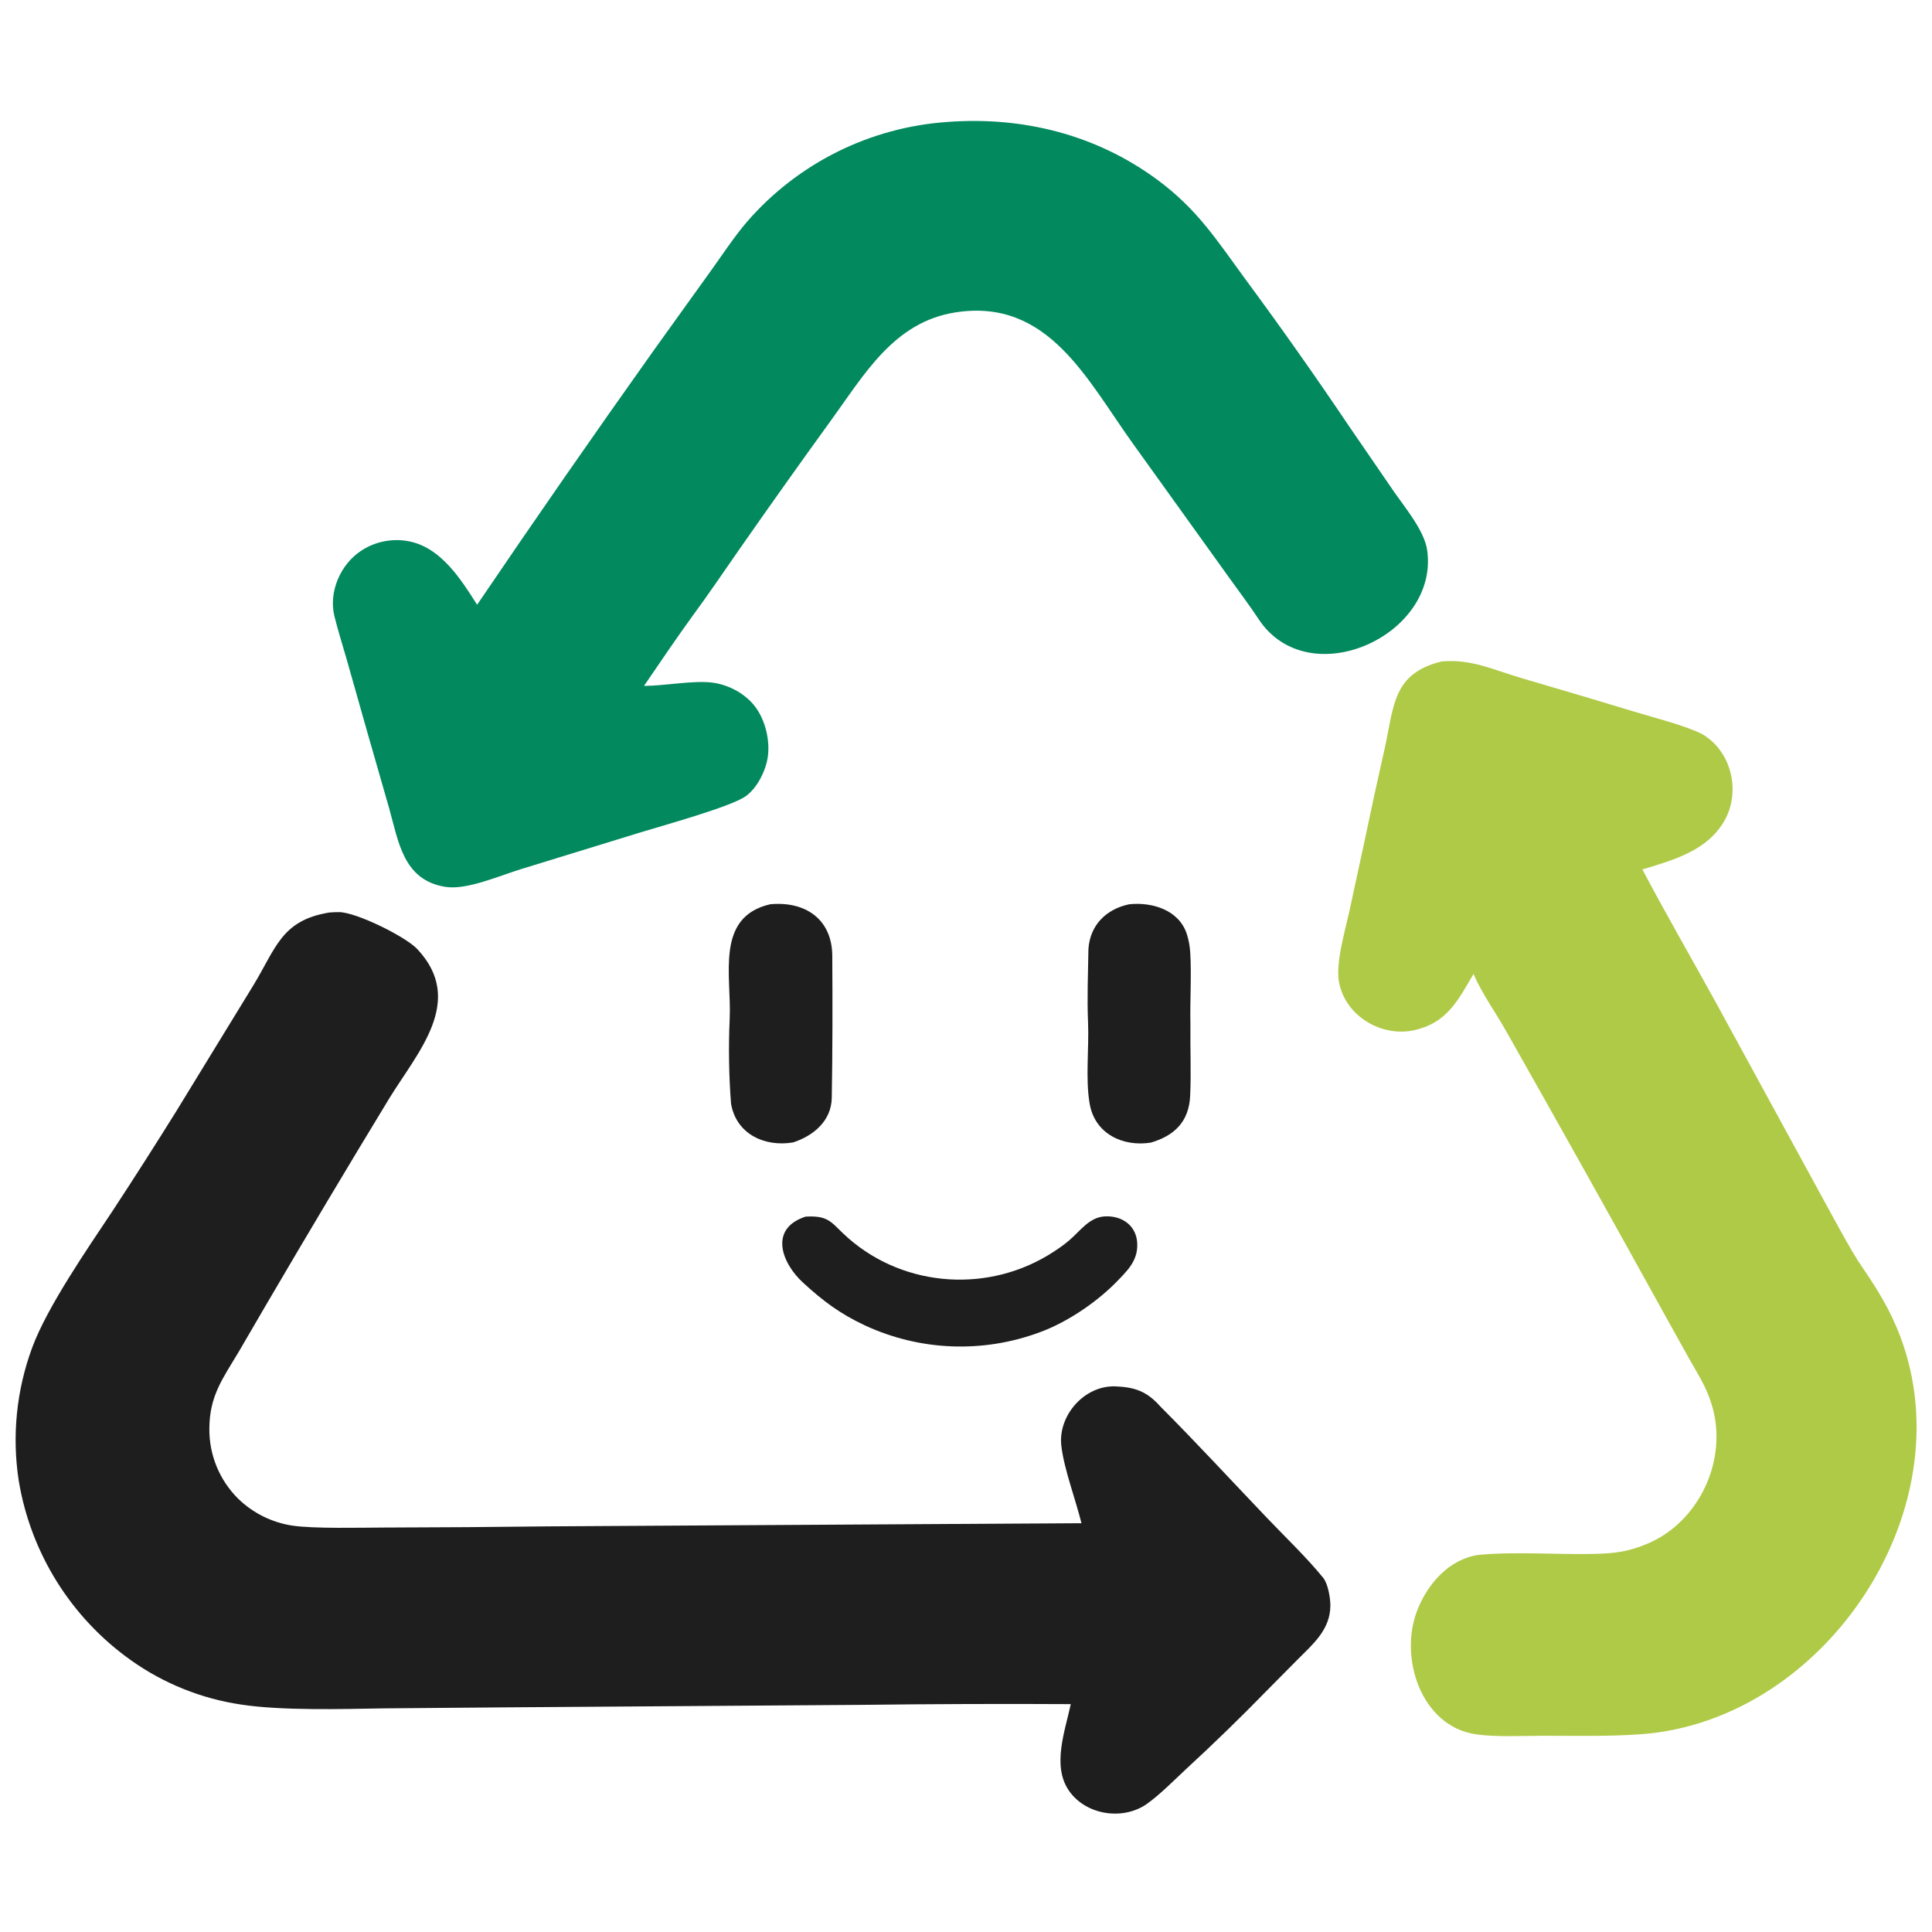
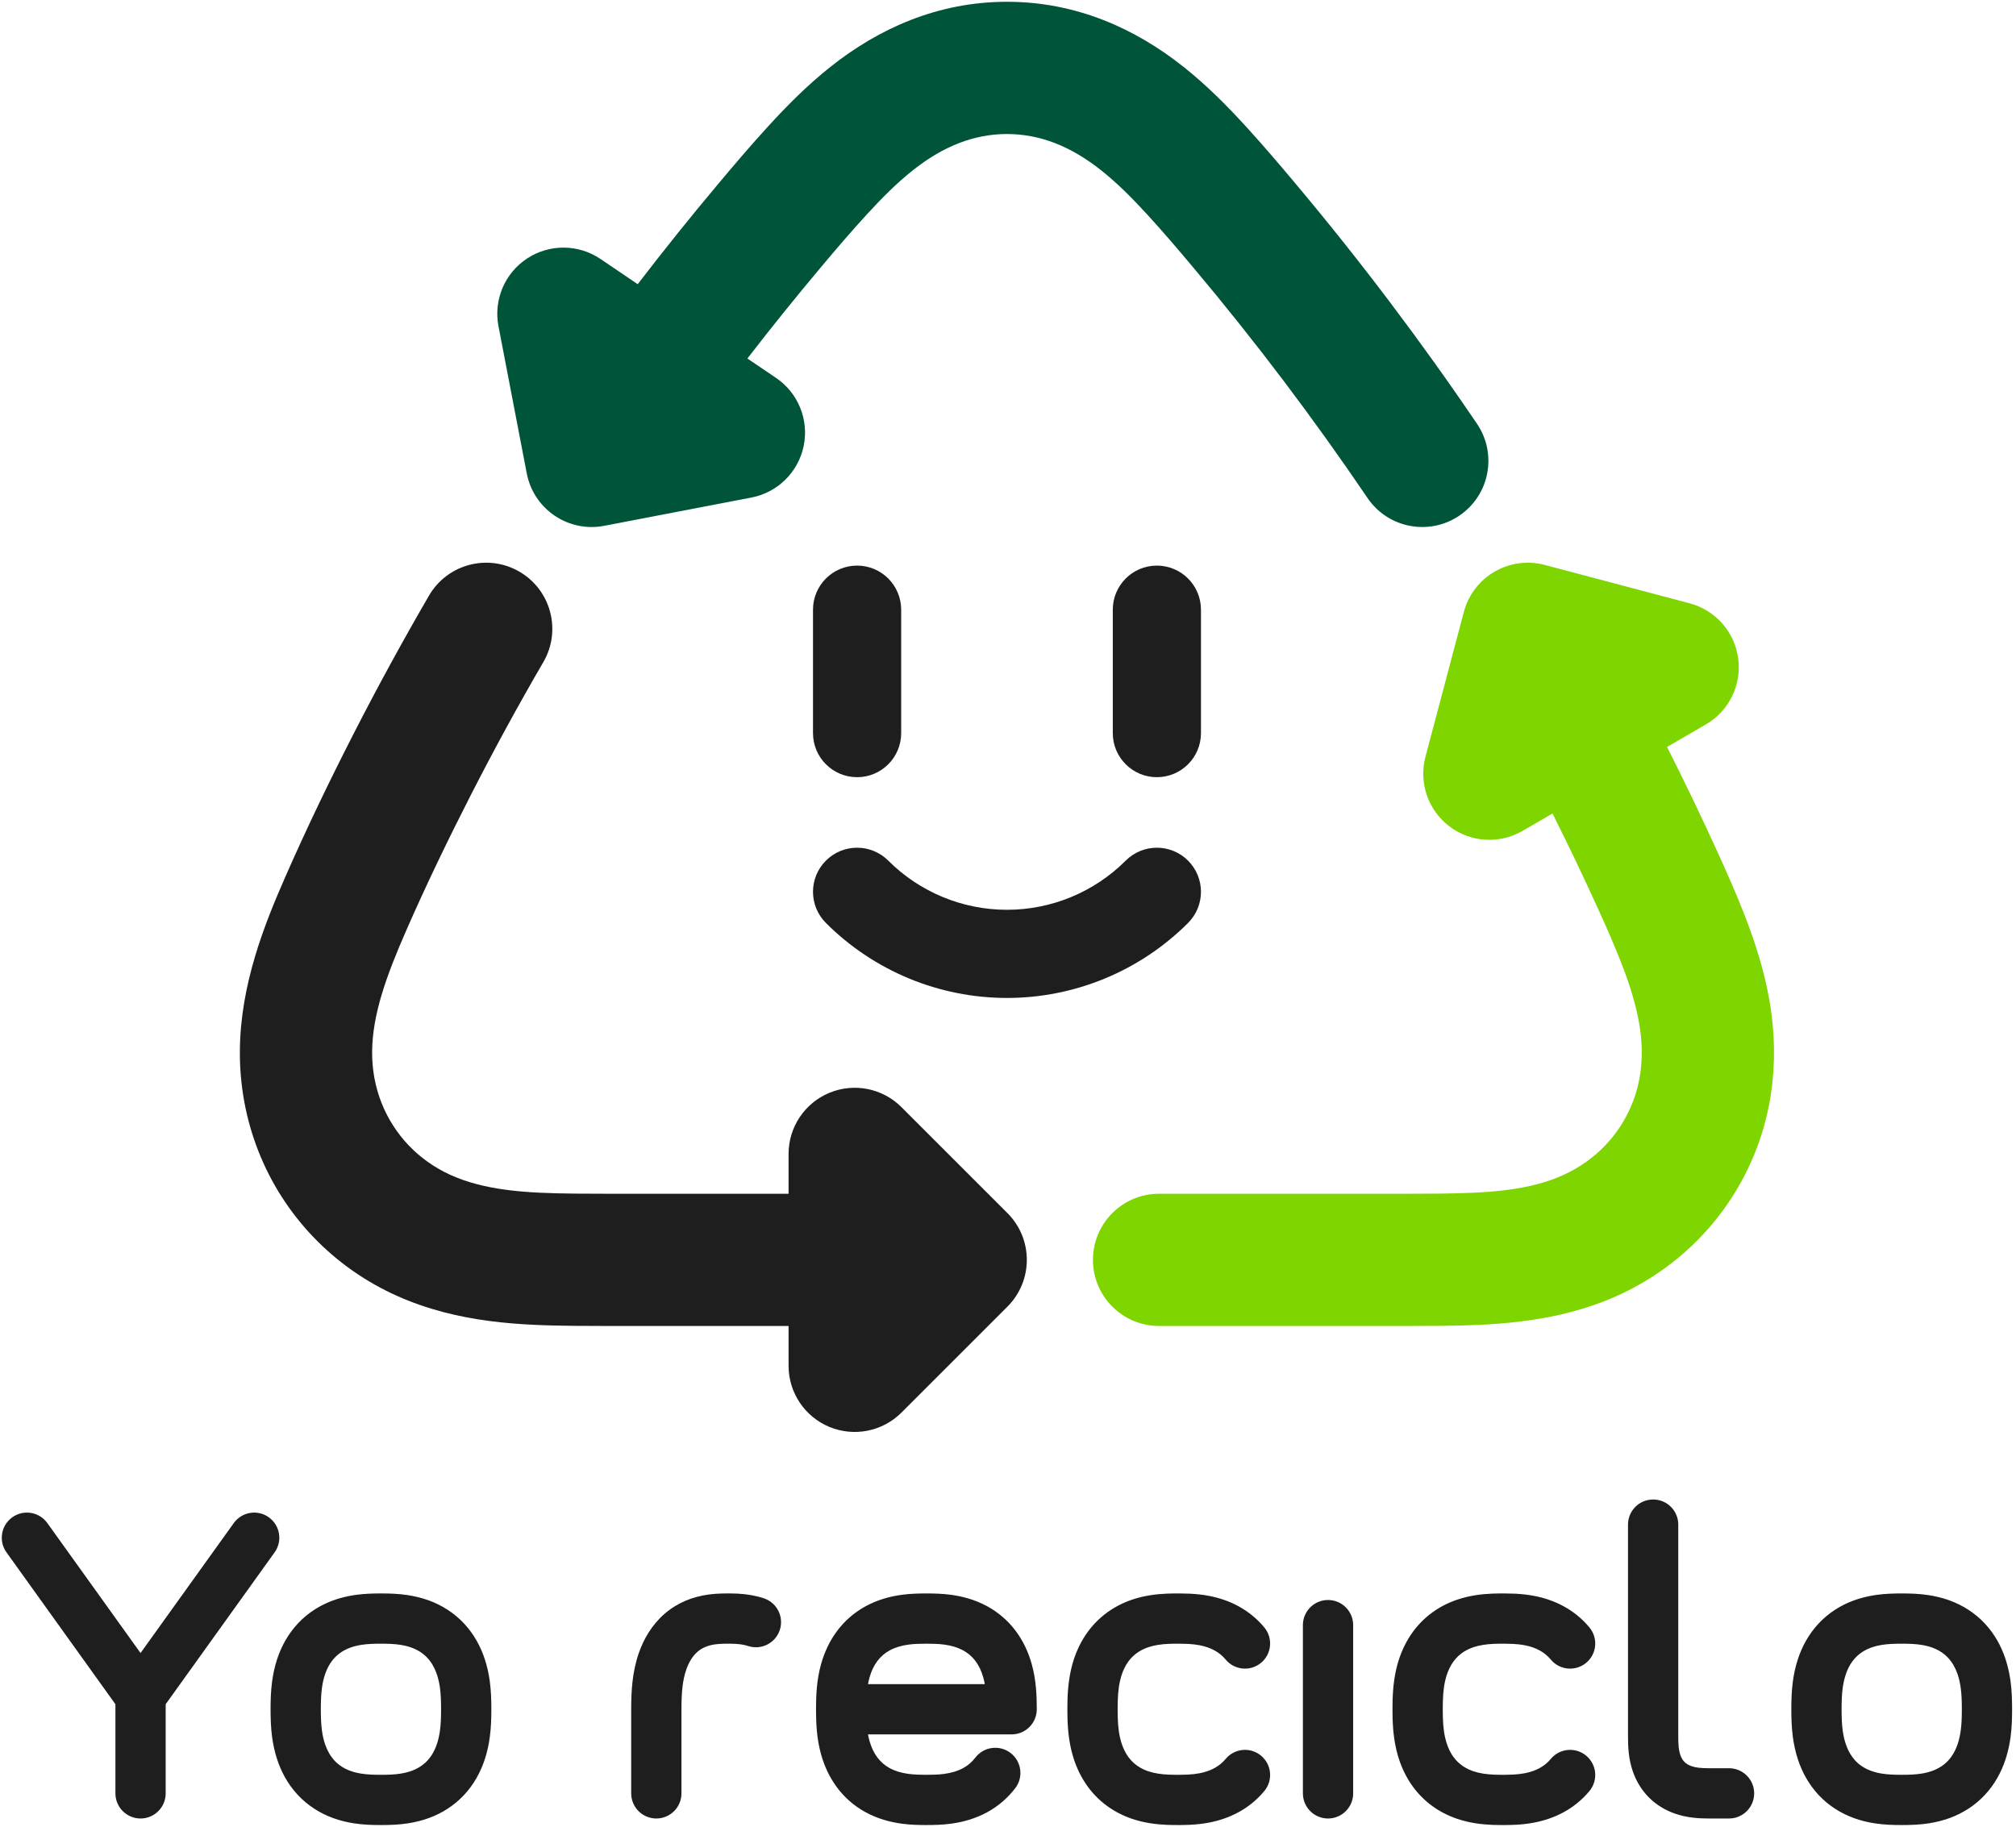
- <svg xmlns="http://www.w3.org/2000/svg" role="img" aria-label="Yo Reciclo" width="730" height="730" viewBox="0 0 730 730" fill="none">
-   <path d="M124.38 344.8C125.603 344.69 126.831 344.638 128.059 344.645C134.531 344.624 153.21 353.88 157.625 358.568C176.04 378.115 157.811 397.515 147.054 415.069C131.558 440.562 116.271 466.178 101.193 491.922L90.285 510.634C84.204 520.848 79.133 527.35 79.103 539.858C79.022 549.715 82.904 559.197 89.877 566.167C95.484 571.666 102.679 575.262 110.443 576.446C118.566 577.661 136.537 577.208 145.326 577.177C166.084 577.135 186.841 576.984 207.598 576.732L408.626 575.533C406.377 566.387 402.084 555.265 401.027 546.356C399.665 534.9 409.71 523.394 421.458 523.839C428.754 524.118 433.334 525.693 438.393 531.394C452.049 545.086 465.16 559.321 478.511 573.307C485.362 580.513 493.704 588.459 499.967 596.18C501.767 598.401 502.692 603.777 502.673 606.722C502.615 615.917 495.933 621.355 489.949 627.396L479.149 638.298C469.139 648.581 458.85 658.593 448.291 668.311C443.696 672.603 438.215 678.161 433.21 681.702C423.997 688.041 409.95 685.707 403.733 676.361C397.505 666.995 402.425 654.05 404.585 643.898C378.387 643.755 352.19 643.848 325.994 644.173L191.715 645.114L145.023 645.501C129.164 645.764 106.446 646.418 91.038 644.053C76.056 641.828 61.814 636.092 49.471 627.315C26.863 611.258 11.604 586.841 7.082 559.487C4.465 542.54 6.222 525.205 12.186 509.125C17.92 493.66 33.166 471.643 42.562 457.498C50.738 445.04 58.762 432.481 66.632 419.83L95.546 372.599C104.278 358.359 106.196 347.771 124.38 344.8Z" fill="#1E1E1E" />
-   <path d="M357.991 46.081C386.341 43.947 413.999 50.802 437.081 67.763C452.495 79.091 459.737 90.751 470.811 105.835C484.158 123.916 497.11 142.286 509.656 160.931L526.61 185.633C530.853 191.756 538.172 200.513 539.233 207.783C543.952 240.162 494.381 262.619 475.53 233.889C472.1 228.661 467.901 223.151 464.235 218.002L428.255 167.875C410.774 143.635 396.154 112.495 360.956 118.044C337.703 121.711 326.613 141.494 313.925 158.929C302.264 175.036 290.745 191.244 279.369 207.553C273.469 215.974 267.86 224.365 261.743 232.642C255.962 240.587 248.928 250.955 243.325 259.169C251.025 259.15 261.93 257.036 269.014 257.904C275.115 258.651 281.376 261.922 285.166 266.8C289.123 271.893 290.977 279.519 290.124 285.883C289.425 291.103 286.095 297.835 281.687 300.901C275.923 304.908 250.449 311.923 242.022 314.508L197.018 328.354C188.938 330.795 176.463 336.363 168.398 335.116C152.332 332.633 150.616 318.05 147.014 305.322L138.794 276.67L130.983 249.112C129.429 243.726 127.745 238.37 126.384 232.933C124.062 223.653 128.656 213.105 136.653 207.973C142.095 204.458 148.714 203.257 155.044 204.636C166.719 207.209 174.082 218.723 180.277 228.504C202.214 196.141 224.513 164.025 247.17 132.162L268.383 102.624C272.76 96.54 277.43 89.43 282.247 83.802C301.467 61.649 328.729 48.073 357.991 46.081Z" fill="#02895E" />
-   <path d="M544.621 249.948C556.16 248.864 564.665 253.288 575.526 256.409C589.829 260.578 604.109 264.826 618.361 269.153C625.743 271.377 636.876 274.184 643.255 277.426C654.353 283.989 657.802 299.194 651.57 310.112C645.117 321.415 632.432 324.933 620.568 328.519C629.409 345.26 639.067 361.96 648.233 378.604L692.198 459.154C695.128 464.487 698.821 471.322 702.053 476.419C707.701 484.72 712.64 492.151 716.577 501.412C744.741 567.711 690.638 650.203 619.937 655.281C607.883 656.147 595.09 655.857 582.757 655.853C575.151 655.876 565.086 656.387 557.697 655.307C536.81 652.254 528.48 626.1 535.583 608.247C539.465 598.49 547.435 589.14 558.626 587.515C572.592 586.175 588.44 587.48 602.584 587.131C610.275 586.946 615.543 586.253 622.693 583.192C642.225 574.836 652.917 551.426 646.897 531.162C644.811 524.06 641.625 519.416 638.049 513.038L628.089 495.123C608.568 459.769 588.881 424.555 568.981 389.417C565.214 382.769 559.992 375.38 556.969 368.487L556.764 368.01C551.364 377.156 547.288 385.616 536.314 388.743C523.471 392.788 508.653 384.701 505.974 371.315C504.55 364.215 508.127 352.057 509.772 344.697L515.261 319.314C517.831 307.032 520.494 294.77 523.254 282.529C526.765 266.607 526.242 254.506 544.621 249.948Z" fill="#AFCA46" />
-   <path d="M304.405 459.696C313.747 459.158 314.127 462.273 320.636 467.935C342.285 486.775 374.233 488.613 398.144 472.955C400.296 471.546 402.026 470.339 404.016 468.644C408.185 465.129 411.541 459.905 417.502 459.607C424.195 459.274 429.614 463.303 429.718 470.211C429.819 476.72 425.646 480.424 421.535 484.701C413.871 492.391 402.998 499.697 392.868 503.393C371.384 511.385 347.597 510.453 326.808 500.8C317.395 496.388 311.056 491.644 303.42 484.643C295.302 477.204 290.452 464.204 304.405 459.696Z" fill="#1E1E1E" />
-   <path d="M290.996 341.674C304.33 340.425 314.383 347.349 314.472 361.128C314.587 378.781 314.592 397.203 314.278 414.87C314.125 423.452 307.447 429.137 299.674 431.657C289.109 433.445 278.254 428.665 276.231 417.078C275.405 406.841 275.233 395.348 275.709 385.002C276.461 368.667 270.111 346.511 290.996 341.674Z" fill="#1E1E1E" />
-   <path d="M426.61 341.685C435.347 340.748 445.523 343.821 448.465 353.005C449.146 355.204 449.568 357.474 449.715 359.77C450.261 367.842 449.587 378.667 449.8 387.048C449.673 396.056 450.118 405.131 449.692 414.127C449.231 423.901 443.619 429.157 434.859 431.726C424.392 433.398 413.724 428.506 411.727 417.06C410.085 407.67 411.529 396.057 411.115 386.327C410.728 377.295 411.107 367.644 411.258 358.579C411.889 349.417 418.063 343.504 426.61 341.685Z" fill="#1E1E1E" />
+ <svg xmlns="http://www.w3.org/2000/svg" role="img" aria-label="Yo Reciclo" width="566" height="513" viewBox="0 0 566 513" fill="none">
+   <path d="M282.714 0.5C302.114 0.5 318.722 7.984 332.335 18.815L332.335 18.816C338.819 23.973 344.447 29.673 349.414 35.093L350.342 36.108C354.962 41.185 359.356 46.351 363.553 51.356C381.738 73.004 398.814 95.601 414.674 119.003C420.427 127.491 418.21 139.035 409.722 144.788C401.234 150.541 389.689 148.324 383.936 139.836C368.791 117.49 352.485 95.911 335.121 75.24C335.118 75.236 335.114 75.232 335.111 75.228C330.716 69.987 326.447 64.981 322.066 60.212C322.061 60.206 322.056 60.2 322.051 60.195C317.69 55.435 313.545 51.315 309.22 47.876L309.216 47.873C300.661 41.066 291.968 37.633 282.714 37.633C273.46 37.633 264.768 41.066 256.213 47.873L256.209 47.876C251.884 51.315 247.739 55.435 243.378 60.195C243.373 60.2 243.368 60.206 243.363 60.212C238.982 64.981 234.713 69.987 230.318 75.228C230.314 75.232 230.311 75.236 230.308 75.24C223.31 83.571 216.483 92.049 209.835 100.666L217.866 106.108C224.083 110.32 227.151 117.863 225.638 125.219C224.125 132.575 218.33 138.295 210.955 139.712L169.626 147.652C159.557 149.587 149.825 142.992 147.89 132.923L139.95 91.6C138.533 84.226 141.698 76.724 147.968 72.592C154.239 68.461 162.381 68.514 168.598 72.726L179.039 79.8C186.44 70.151 194.055 60.666 201.875 51.356C206.072 46.351 210.466 41.185 215.087 36.108L216.015 35.093C220.983 29.672 226.611 23.97 233.097 18.812C246.71 7.982 263.316 0.5 282.714 0.5Z" fill="#00543A" />
+   <path d="M120.446 167.246C125.6 158.382 136.964 155.373 145.829 160.527C154.694 165.681 157.702 177.045 152.548 185.91C145.465 198.094 138.706 210.488 132.284 223.048C125.849 235.644 119.721 248.345 114.108 261.142L114.108 261.145C108.39 274.176 104.551 284.94 104.476 295.346C104.405 305.31 108.055 314.626 114.792 321.676C118.016 325.043 121.857 327.776 126.181 329.783L126.601 329.975L126.607 329.978C131.143 332.021 136.338 333.349 142.215 334.115C142.221 334.116 142.227 334.117 142.233 334.118C148.216 334.904 154.518 335.1 161.601 335.167C161.606 335.167 161.612 335.167 161.617 335.168C168.706 335.241 175.743 335.203 183.087 335.203H221.396V324.014C221.396 316.505 225.919 309.735 232.857 306.861C239.795 303.987 247.781 305.576 253.09 310.886L282.846 340.641C290.097 347.892 290.097 359.648 282.846 366.899L253.09 396.654C247.781 401.964 239.795 403.552 232.857 400.679C225.919 397.805 221.396 391.035 221.396 383.526V372.336H183.087C176.003 372.336 168.589 372.373 161.251 372.298C153.919 372.229 145.745 372.029 137.414 370.936C128.958 369.833 120.042 367.746 111.359 363.836C102.625 359.905 94.681 354.364 87.972 347.357C87.969 347.354 87.967 347.351 87.964 347.349C74.383 333.147 67.205 314.457 67.344 295.078V295.077C67.479 276.383 74.286 259.483 80.104 246.224C86.075 232.61 92.534 219.235 99.219 206.15L99.222 206.143C105.944 192.996 113.023 180.015 120.446 167.246Z" fill="#1E1E1E" />
+   <path d="M419.604 160.525C423.862 158.051 428.928 157.37 433.688 158.631L474.367 169.412C481.626 171.336 487.011 177.443 488.011 184.885C489.012 192.328 485.43 199.64 478.937 203.412L468.037 209.745C472.949 219.471 477.666 229.295 482.184 239.207L482.186 239.209C484.779 244.901 487.481 250.965 489.921 257.274L490.406 258.539L490.411 258.554C492.988 265.37 495.374 272.891 496.776 280.95L496.91 281.739C499.644 298.323 497.691 315.517 489.093 331.387L489.094 331.387C480.535 347.195 466.778 358.985 450.355 365.401H450.354C434.511 371.589 418.022 372.148 404.83 372.291L404.83 372.292C398.094 372.368 391.304 372.336 384.824 372.336H325.417C315.163 372.336 306.851 364.024 306.851 353.77C306.851 343.516 315.163 335.203 325.417 335.203H384.824C391.537 335.203 397.954 335.234 404.413 335.162H404.421C417.517 335.02 427.909 334.303 436.844 330.813C445.385 327.476 452.212 321.516 456.439 313.708L456.443 313.701C460.665 305.911 461.894 297.087 460.194 287.317L460.193 287.315C459.331 282.358 457.771 277.222 455.684 271.703C453.57 266.127 451.1 260.542 448.396 254.608C444.385 245.808 440.209 237.081 435.872 228.433L427.478 233.311C420.984 237.083 412.858 236.573 406.888 232.017C400.918 227.462 398.28 219.76 400.203 212.501L410.984 171.822L411.108 171.377C412.441 166.809 415.48 162.921 419.604 160.525Z" fill="#7FD500" />
+   <path d="M228.253 205.857V171.2C228.253 164.364 233.794 158.822 240.63 158.822C247.466 158.822 253.008 164.364 253.008 171.2V205.857C253.008 212.693 247.466 218.235 240.63 218.235C233.794 218.235 228.253 212.693 228.253 205.857ZM312.421 205.857V171.2C312.421 164.364 317.962 158.822 324.798 158.822C331.634 158.822 337.176 164.364 337.176 171.2V205.857C337.176 212.693 331.634 218.235 324.798 218.235C317.962 218.235 312.421 212.693 312.421 205.857Z" fill="#1E1E1E" />
+   <path d="M316.046 241.664C320.88 236.831 328.717 236.831 333.551 241.665C338.384 246.499 338.384 254.336 333.55 259.169C320.067 272.651 301.781 280.225 282.714 280.225C263.647 280.225 245.361 272.651 231.878 259.169C227.044 254.336 227.044 246.499 231.878 241.665C236.711 236.831 244.548 236.831 249.382 241.664C258.223 250.504 270.213 255.47 282.714 255.47C295.216 255.47 307.206 250.504 316.046 241.664Z" fill="#1E1E1E" />
+   <path d="M299.67 479.957C299.67 476.571 299.798 472.715 300.716 468.74C301.379 465.866 302.452 462.927 304.109 460.168C307.314 454.82 312.136 451.106 317.872 449.172C321.235 448.037 324.592 447.613 327.675 447.488L327.684 447.488C328.939 447.439 330.16 447.436 331.271 447.44C331.28 447.44 331.29 447.44 331.299 447.44C332.147 447.446 333.045 447.461 333.971 447.504L334.369 447.523L334.38 447.524C336.009 447.614 337.725 447.795 339.471 448.132C345.228 449.239 350.802 451.965 354.968 456.995C357.454 459.995 357.037 464.443 354.036 466.929C351.035 469.415 346.587 468.998 344.101 465.997C342.404 463.948 339.987 462.601 336.801 461.989C336.799 461.988 336.796 461.988 336.793 461.987C335.81 461.797 334.748 461.677 333.606 461.614C332.854 461.574 332.071 461.556 331.231 461.551C330.15 461.548 329.182 461.551 328.244 461.588C326.008 461.678 324.077 461.972 322.383 462.543L322.382 462.543C319.661 463.461 317.606 465.095 316.211 467.425C316.209 467.427 316.208 467.429 316.207 467.431C315.44 468.709 314.857 470.218 314.465 471.915C313.917 474.29 313.781 476.851 313.781 479.957C313.781 483.062 313.916 485.624 314.465 487.999C314.857 489.696 315.44 491.205 316.207 492.483C316.208 492.485 316.209 492.487 316.211 492.489C317.563 494.746 319.533 496.35 322.129 497.283L322.382 497.371L322.383 497.371C324.077 497.942 326.008 498.236 328.244 498.326C329.182 498.362 330.15 498.366 331.231 498.363C332.071 498.357 332.854 498.34 333.606 498.299C334.748 498.236 335.81 498.117 336.793 497.927L336.801 497.925C339.987 497.313 342.404 495.966 344.101 493.917C346.587 490.916 351.035 490.499 354.036 492.985C357.037 495.471 357.454 499.918 354.968 502.919C350.802 507.949 345.227 510.674 339.471 511.781C337.725 512.119 336.009 512.3 334.38 512.39C334.377 512.39 334.373 512.39 334.369 512.39C333.303 512.448 332.268 512.467 331.299 512.474C331.29 512.474 331.28 512.474 331.271 512.474C330.159 512.477 328.939 512.475 327.684 512.426C327.681 512.426 327.678 512.426 327.675 512.425C324.592 512.301 321.235 511.877 317.872 510.742C312.136 508.808 307.314 505.094 304.109 499.746C302.556 497.159 301.515 494.414 300.845 491.713L300.716 491.174C299.798 487.199 299.67 483.343 299.67 479.957ZM390.948 479.957C390.948 476.571 391.076 472.715 391.994 468.74C392.658 465.866 393.731 462.927 395.387 460.168C398.593 454.82 403.415 451.106 409.151 449.172C412.513 448.037 415.871 447.613 418.954 447.488L418.963 447.488C420.218 447.439 421.438 447.436 422.55 447.44C422.559 447.44 422.568 447.44 422.577 447.44C423.426 447.446 424.324 447.461 425.249 447.504L425.648 447.523L425.659 447.524C427.288 447.614 429.004 447.795 430.75 448.132C436.506 449.239 442.08 451.965 446.247 456.995C448.733 459.995 448.315 464.443 445.315 466.929C442.314 469.415 437.866 468.998 435.38 465.997C433.683 463.948 431.266 462.601 428.08 461.989C428.077 461.988 428.075 461.988 428.072 461.987C427.089 461.797 426.027 461.677 424.885 461.614C424.133 461.574 423.35 461.556 422.51 461.551C421.428 461.548 420.461 461.551 419.523 461.588C417.287 461.678 415.355 461.972 413.662 462.543L413.661 462.543C410.939 463.461 408.885 465.095 407.49 467.425C407.488 467.427 407.487 467.429 407.486 467.431C406.719 468.709 406.136 470.218 405.744 471.915C405.195 474.29 405.06 476.851 405.06 479.957C405.06 483.062 405.195 485.624 405.744 487.999C406.136 489.696 406.719 491.205 407.486 492.483C407.487 492.485 407.488 492.487 407.49 492.489C408.842 494.746 410.812 496.35 413.408 497.283L413.661 497.371L413.662 497.371C415.355 497.942 417.287 498.236 419.523 498.326C420.461 498.362 421.428 498.366 422.51 498.363C423.35 498.357 424.133 498.34 424.885 498.299C426.027 498.236 427.089 498.117 428.072 497.927L428.08 497.925C431.266 497.313 433.683 495.966 435.38 493.917C437.866 490.916 442.314 490.499 445.315 492.985C448.315 495.471 448.733 499.918 446.247 502.919C442.08 507.949 436.506 510.674 430.749 511.781C429.004 512.119 427.288 512.3 425.659 512.39C425.655 512.39 425.652 512.39 425.648 512.39C424.581 512.448 423.547 512.467 422.577 512.474C422.568 512.474 422.559 512.474 422.55 512.474C421.438 512.477 420.218 512.475 418.963 512.426C418.96 512.426 418.957 512.426 418.954 512.425C415.871 512.301 412.513 511.877 409.151 510.742C403.414 508.808 398.593 505.094 395.387 499.746C393.834 497.159 392.794 494.414 392.123 491.713L391.994 491.174C391.076 487.199 390.948 483.343 390.948 479.957ZM123.833 479.957C123.833 477.74 123.774 475.834 123.53 474.021L123.495 473.775C123.316 472.548 123.058 471.401 122.711 470.336L122.589 469.974C121.958 468.184 121.068 466.679 119.956 465.497C119.955 465.495 119.954 465.494 119.952 465.493C118.805 464.272 117.345 463.318 115.603 462.673C114.627 462.313 113.547 462.044 112.359 461.862L112.357 461.861C110.75 461.614 109.025 461.551 106.955 461.551C104.885 461.551 103.16 461.614 101.553 461.861L101.551 461.862C100.363 462.044 99.283 462.312 98.307 462.673C96.565 463.318 95.105 464.272 93.958 465.493C93.957 465.494 93.955 465.495 93.954 465.497C92.767 466.758 91.834 468.386 91.199 470.336C90.829 471.472 90.56 472.701 90.38 474.021C90.136 475.834 90.077 477.74 90.077 479.957C90.077 482.174 90.136 484.08 90.38 485.893L90.415 486.139C90.594 487.366 90.852 488.512 91.199 489.578L91.321 489.939C91.952 491.729 92.842 493.235 93.954 494.417C93.955 494.418 93.957 494.42 93.958 494.421C95.105 495.642 96.565 496.596 98.307 497.241C99.222 497.579 100.228 497.836 101.329 498.017L101.551 498.052L101.553 498.053C103.16 498.3 104.885 498.363 106.955 498.363C109.025 498.363 110.75 498.3 112.357 498.053L112.359 498.052C113.547 497.87 114.627 497.601 115.603 497.241C117.345 496.596 118.805 495.642 119.952 494.421L119.956 494.417C121.143 493.156 122.076 491.527 122.711 489.578C123.081 488.441 123.35 487.212 123.53 485.893C123.774 484.08 123.833 482.174 123.833 479.957ZM260.09 447.44C262.147 447.44 264.487 447.487 266.914 447.81C270.213 448.246 273.655 449.174 276.918 450.908L277.233 451.078L277.24 451.082C280.183 452.702 282.762 454.888 284.841 457.544L285.041 457.802L285.042 457.803C287.279 460.74 288.747 464.011 289.656 467.261C290.915 471.756 291.08 476.143 291.08 479.957C291.08 483.854 287.921 487.013 284.025 487.013H243.695C243.808 487.64 243.946 488.249 244.113 488.846L244.114 488.85C245.115 492.429 247.021 494.969 249.741 496.467L250.026 496.619C251.374 497.311 252.946 497.79 254.73 498.06L255.116 498.114L255.123 498.115C256.608 498.313 258.205 498.363 260.09 498.363C261.976 498.363 263.572 498.313 265.058 498.115C265.06 498.115 265.063 498.114 265.065 498.114C267.138 497.84 268.937 497.293 270.44 496.467C271.767 495.735 272.906 494.754 273.817 493.559C276.179 490.46 280.606 489.862 283.705 492.223C286.805 494.585 287.403 499.012 285.041 502.112C282.928 504.884 280.278 507.159 277.24 508.832C277.238 508.833 277.235 508.835 277.233 508.836C273.877 510.679 270.32 511.654 266.914 512.104C264.488 512.426 262.147 512.474 260.09 512.474C258.033 512.474 255.693 512.426 253.267 512.103C249.861 511.653 246.303 510.679 242.948 508.836C242.946 508.835 242.944 508.834 242.943 508.833C236.334 505.196 232.357 499.208 230.524 492.648C229.266 488.155 229.101 483.77 229.101 479.957C229.101 476.143 229.266 471.756 230.525 467.261C232.359 460.703 236.335 454.717 242.943 451.081L242.948 451.078C246.304 449.235 249.861 448.26 253.267 447.81C255.693 447.487 258.033 447.44 260.09 447.44ZM550.793 479.957C550.793 477.74 550.733 475.834 550.489 474.021L550.454 473.775C550.275 472.548 550.018 471.401 549.671 470.336L549.548 469.974C548.918 468.184 548.028 466.679 546.915 465.497C546.914 465.495 546.913 465.494 546.912 465.493C545.764 464.272 544.304 463.318 542.562 462.673C541.586 462.313 540.506 462.044 539.318 461.862L539.316 461.861C537.709 461.614 535.984 461.551 533.914 461.551C531.845 461.551 530.12 461.614 528.513 461.861L528.51 461.862C527.322 462.044 526.242 462.312 525.266 462.673C523.524 463.318 522.064 464.272 520.917 465.493C520.916 465.494 520.915 465.495 520.914 465.497C519.727 466.758 518.794 468.386 518.158 470.336C517.789 471.471 517.52 472.698 517.34 474.015C517.095 475.829 517.036 477.737 517.036 479.957C517.036 482.176 517.095 484.084 517.341 485.898C517.52 487.216 517.789 488.443 518.158 489.578L518.281 489.939C518.89 491.67 519.742 493.134 520.803 494.298L520.914 494.417L520.917 494.421C522.064 495.642 523.524 496.596 525.266 497.241C526.181 497.579 527.187 497.836 528.288 498.017L528.51 498.052L528.513 498.053C530.12 498.3 531.845 498.363 533.914 498.363C535.984 498.363 537.709 498.3 539.316 498.053L539.318 498.052C540.506 497.87 541.586 497.601 542.562 497.241C544.304 496.596 545.764 495.642 546.912 494.421L546.915 494.417C548.102 493.156 549.035 491.527 549.671 489.578C550.041 488.441 550.309 487.213 550.489 485.893C550.733 484.08 550.793 482.174 550.793 479.957ZM32.404 503.578V478.544L1.823 435.907C-0.448 432.74 0.277 428.332 3.444 426.061C6.61 423.79 11.018 424.516 13.29 427.682L39.46 464.17L65.63 427.682C67.902 424.516 72.31 423.79 75.476 426.061C78.642 428.332 79.368 432.74 77.097 435.907L46.516 478.544V503.578C46.516 507.475 43.357 510.634 39.46 510.634C35.563 510.634 32.404 507.475 32.404 503.578ZM177.211 503.578V479.957C177.211 475.226 177.432 469.632 179.383 464.08L179.384 464.079C180.752 460.186 183.027 456.226 186.619 453.125C190.274 449.968 194.557 448.353 198.84 447.759L199.341 447.693C200.504 447.552 201.625 447.486 202.672 447.458H202.673C203.985 447.422 205.379 447.418 206.797 447.481L207.406 447.513L207.421 447.514C209.633 447.648 212.02 448.002 214.434 448.796C218.135 450.015 220.149 454.003 218.93 457.704C217.712 461.405 213.724 463.418 210.023 462.2C209.046 461.879 207.914 461.681 206.578 461.6C205.471 461.535 204.288 461.53 203.054 461.563C202.213 461.586 201.469 461.64 200.788 461.735C200.786 461.735 200.784 461.735 200.782 461.736C198.692 462.025 197.087 462.73 195.842 463.805C194.537 464.931 193.456 466.597 192.696 468.759C191.58 471.938 191.322 475.516 191.322 479.957V503.578C191.322 507.475 188.163 510.634 184.267 510.634C180.37 510.634 177.211 507.475 177.211 503.578ZM365.793 503.578V456.336C365.793 452.439 368.952 449.28 372.849 449.28C376.746 449.28 379.905 452.439 379.905 456.336V503.578C379.905 507.475 376.746 510.634 372.849 510.634C368.952 510.634 365.793 507.475 365.793 503.578ZM457.069 487.792V428.113C457.069 424.216 460.228 421.058 464.125 421.058C468.021 421.058 471.18 424.216 471.18 428.113V487.792C471.18 489.948 471.315 491.384 471.682 492.563L471.759 492.795L471.76 492.799C472.058 493.658 472.471 494.302 472.936 494.767C473.372 495.202 473.965 495.593 474.745 495.885L474.904 495.943L474.908 495.944C476.13 496.369 477.611 496.522 479.911 496.522H485.436C489.332 496.522 492.491 499.681 492.491 503.578C492.491 507.475 489.332 510.634 485.436 510.634H479.911C477.223 510.634 473.801 510.499 470.275 509.273C467.651 508.362 465.105 506.892 462.958 504.745C460.809 502.596 459.339 500.049 458.428 497.423C457.204 493.898 457.069 490.479 457.069 487.792ZM260.09 461.551C258.205 461.551 256.608 461.601 255.123 461.799C255.121 461.799 255.118 461.799 255.116 461.8C253.042 462.074 251.244 462.621 249.741 463.447C247.021 464.945 245.115 467.485 244.114 471.064L244.113 471.068C243.946 471.665 243.808 472.274 243.695 472.901H276.486C276.372 472.274 276.235 471.665 276.068 471.068L276.067 471.064C275.552 469.224 274.794 467.638 273.817 466.355L273.643 466.133C272.763 465.038 271.684 464.133 270.44 463.447L270.155 463.295C268.711 462.554 267.009 462.057 265.065 461.8C265.063 461.799 265.06 461.799 265.058 461.799C263.572 461.601 261.976 461.551 260.09 461.551ZM137.945 479.957C137.945 482.357 137.887 485.02 137.513 487.789C137.513 487.791 137.512 487.793 137.512 487.795C137.238 489.812 136.801 491.884 136.128 493.949L136.128 493.951C134.953 497.554 133.058 501.085 130.233 504.088C127.466 507.031 124.111 509.137 120.505 510.473C120.503 510.474 120.502 510.475 120.5 510.475C118.49 511.218 116.468 511.697 114.505 511.999C111.811 512.414 109.223 512.474 106.955 512.474C104.687 512.474 102.099 512.414 99.405 511.999C97.442 511.698 95.42 511.218 93.41 510.475C93.409 510.475 93.407 510.474 93.405 510.473C89.799 509.137 86.444 507.031 83.677 504.088L83.415 503.805C80.734 500.864 78.92 497.441 77.782 493.951L77.782 493.949C77.109 491.884 76.672 489.812 76.398 487.795C76.398 487.793 76.397 487.791 76.397 487.789C76.023 485.02 75.965 482.357 75.965 479.957C75.965 477.557 76.023 474.894 76.397 472.125L76.398 472.119C76.672 470.102 77.109 468.03 77.782 465.965L77.782 465.963C78.957 462.36 80.852 458.829 83.677 455.826C86.444 452.883 89.799 450.776 93.405 449.44L93.41 449.439C95.42 448.696 97.442 448.216 99.405 447.914L99.909 447.841C102.421 447.492 104.829 447.44 106.955 447.44C109.223 447.44 111.811 447.499 114.505 447.914C116.346 448.197 118.238 448.637 120.123 449.302L120.5 449.439L120.505 449.44C124.111 450.776 127.466 452.883 130.233 455.826L130.495 456.109C133.176 459.05 134.99 462.473 136.128 465.963L136.128 465.965C136.759 467.901 137.182 469.843 137.459 471.74L137.512 472.119L137.513 472.125C137.887 474.894 137.945 477.557 137.945 479.957ZM564.904 479.957C564.904 482.357 564.847 485.02 564.472 487.789C564.472 487.791 564.472 487.793 564.472 487.795C564.197 489.812 563.761 491.884 563.088 493.949L563.087 493.951C561.913 497.554 560.018 501.085 557.192 504.088C554.425 507.031 551.071 509.137 547.464 510.473C547.462 510.474 547.461 510.475 547.459 510.475C545.45 511.218 543.427 511.697 541.464 511.999C538.771 512.414 536.182 512.474 533.914 512.474C531.646 512.474 529.058 512.415 526.364 511.999C524.401 511.698 522.379 511.218 520.369 510.475C520.368 510.475 520.366 510.474 520.365 510.473C516.758 509.138 513.403 507.031 510.637 504.088L510.374 503.805C507.693 500.864 505.879 497.441 504.741 493.951L504.741 493.949C504.068 491.884 503.632 489.812 503.357 487.795C503.357 487.793 503.357 487.791 503.356 487.789C502.982 485.02 502.925 482.357 502.925 479.957C502.925 477.557 502.982 474.894 503.356 472.125L503.357 472.119C503.632 470.102 504.068 468.03 504.741 465.965L504.741 465.963C505.916 462.36 507.811 458.829 510.637 455.826C513.403 452.883 516.758 450.776 520.365 449.44L520.369 449.439C522.379 448.696 524.401 448.216 526.364 447.914L526.868 447.841C529.38 447.492 531.788 447.44 533.914 447.44C536.182 447.44 538.771 447.499 541.465 447.914C543.305 448.197 545.197 448.637 547.082 449.302L547.459 449.439L547.464 449.44C551.071 450.776 554.425 452.883 557.192 455.826L557.454 456.109C560.049 458.955 561.831 462.252 562.975 465.625L563.088 465.965C563.719 467.901 564.141 469.843 564.418 471.74L564.472 472.119L564.472 472.125C564.847 474.894 564.904 477.557 564.904 479.957Z" fill="#1E1E1E" />
</svg>
